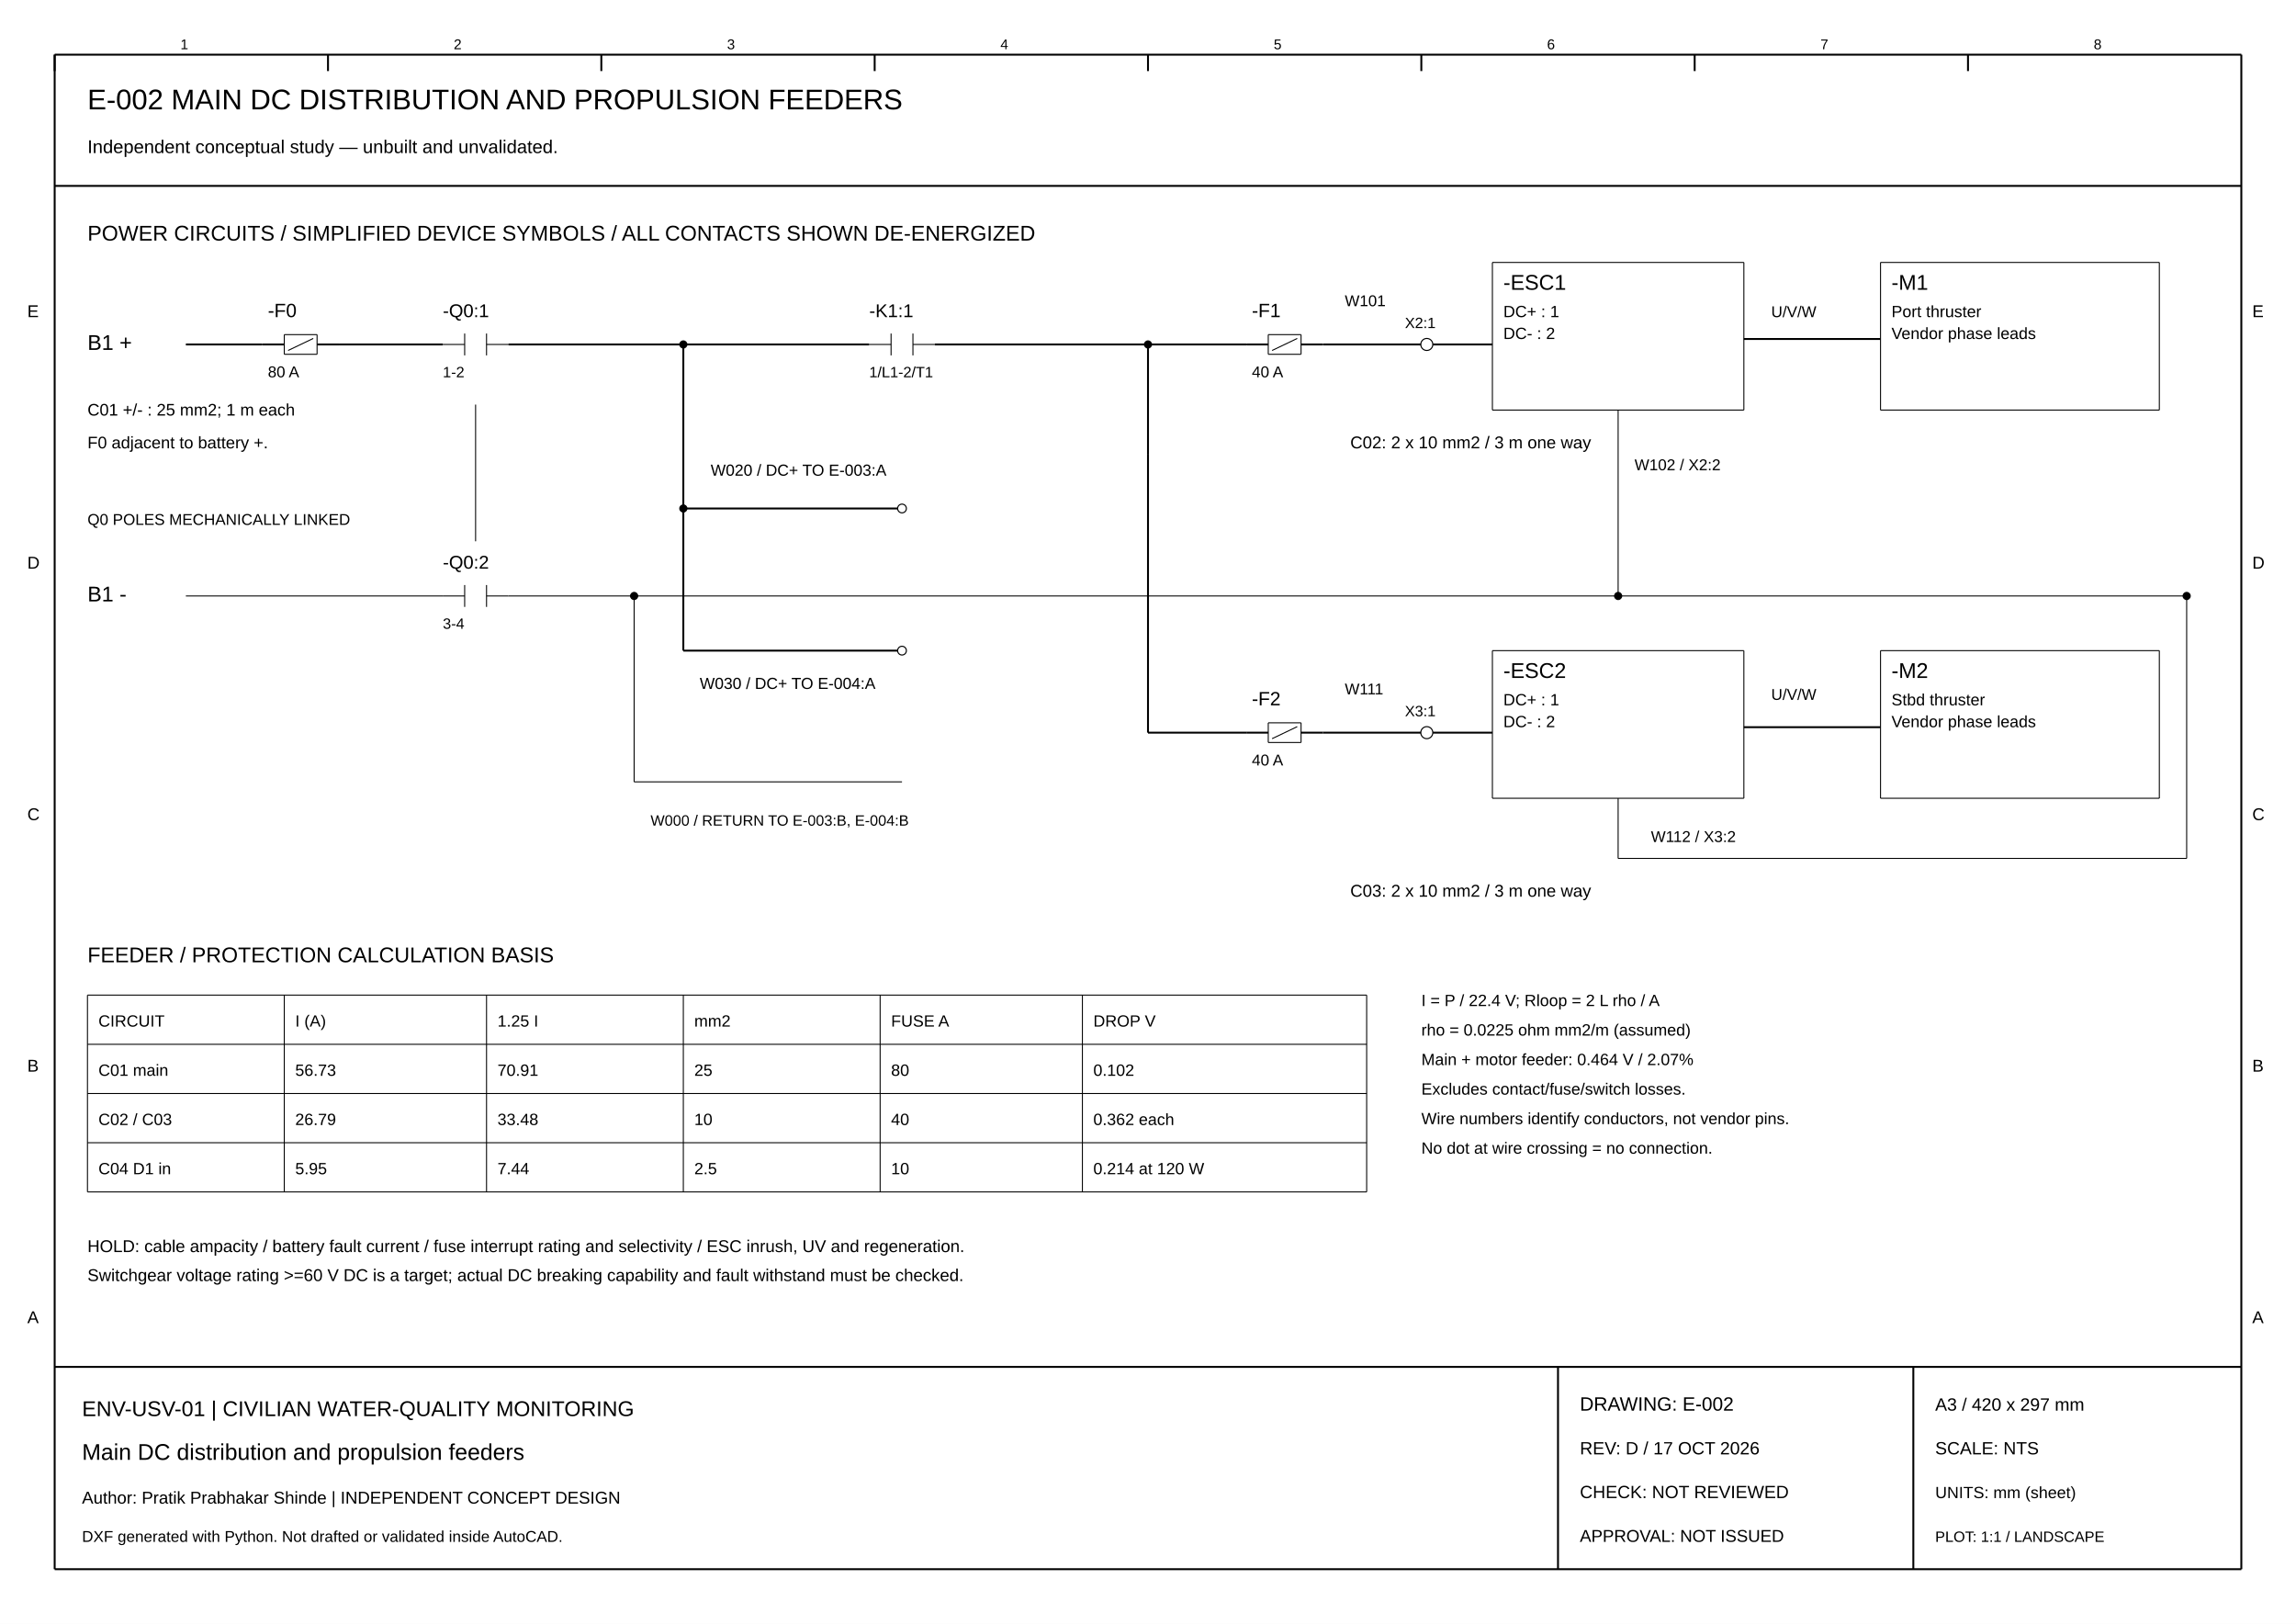
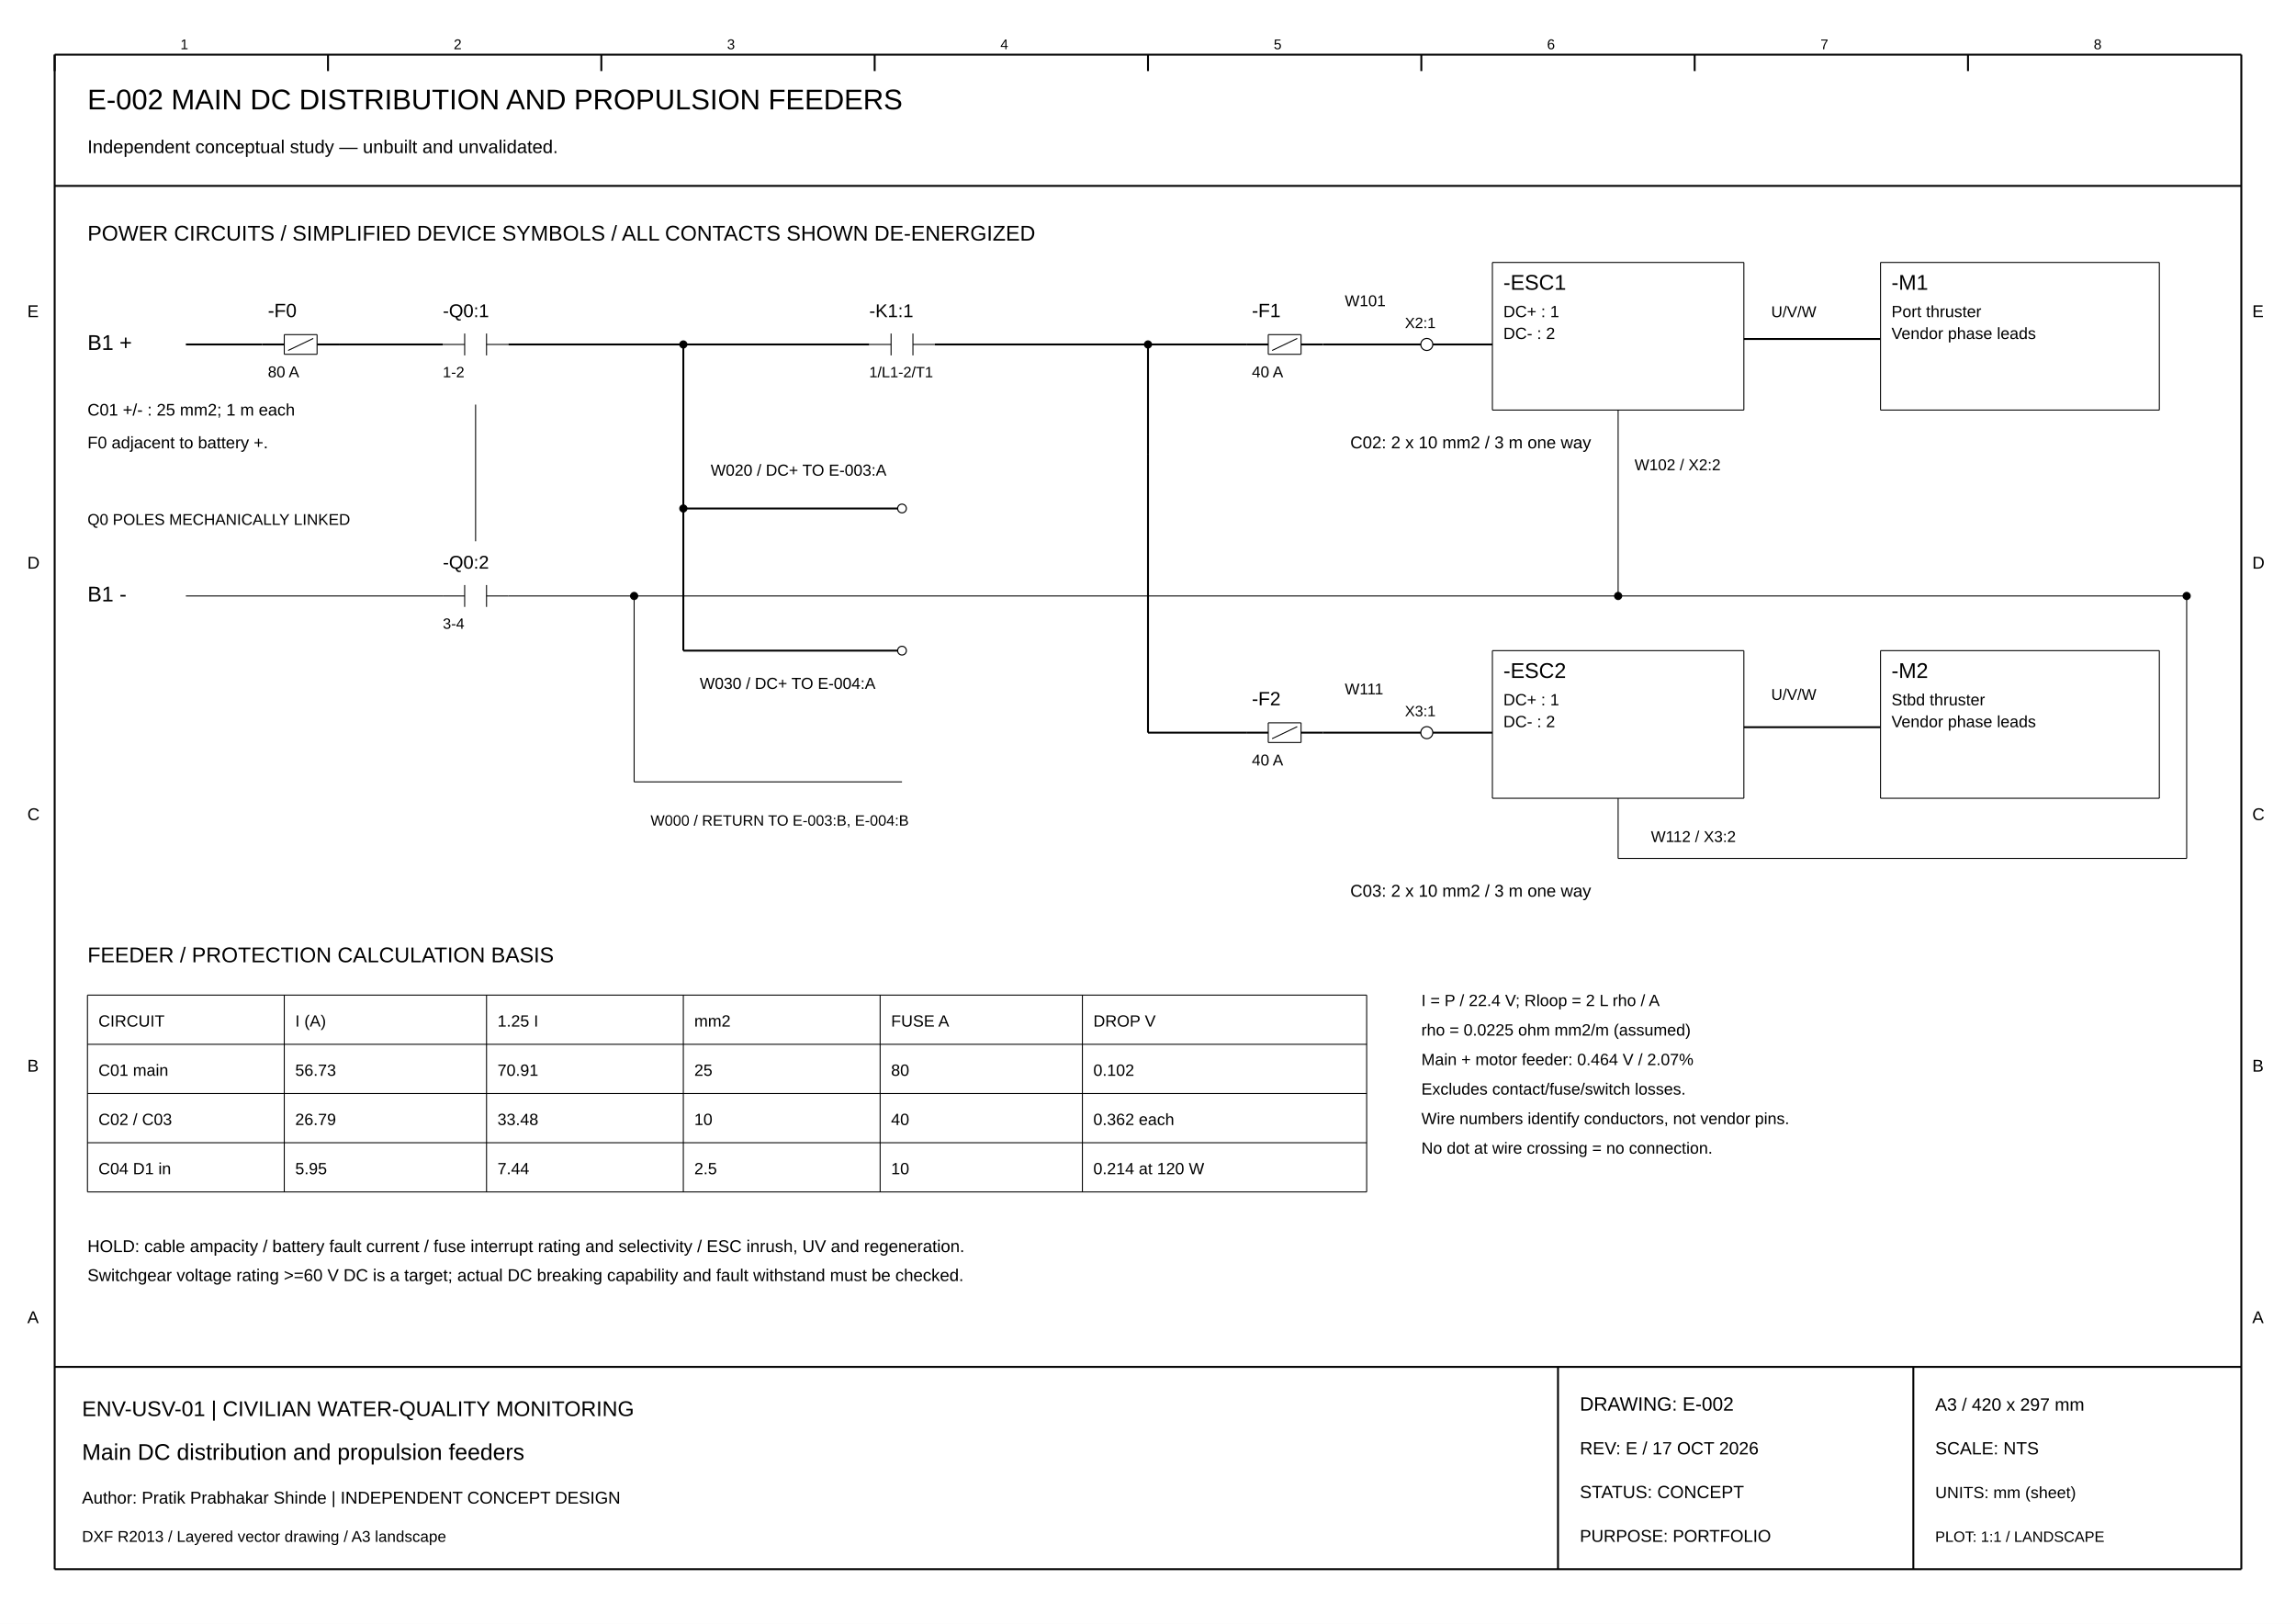
<svg xmlns="http://www.w3.org/2000/svg" viewBox="0 0 420 297" width="1680" height="1188">
  <rect width="420" height="297" fill="white" />
  <line x1="10" y1="287" x2="410" y2="287" stroke="black" stroke-width="0.35" />
  <line x1="410" y1="287" x2="410" y2="10" stroke="black" stroke-width="0.35" />
  <line x1="410" y1="10" x2="10" y2="10" stroke="black" stroke-width="0.35" />
  <line x1="10" y1="10" x2="10" y2="287" stroke="black" stroke-width="0.35" />
  <line x1="10" y1="13" x2="10" y2="10" stroke="black" stroke-width="0.35" />
  <text x="33" y="9" font-family="Arial,Helvetica,sans-serif" font-size="2.6">1</text>
  <line x1="60" y1="13" x2="60" y2="10" stroke="black" stroke-width="0.35" />
  <text x="83" y="9" font-family="Arial,Helvetica,sans-serif" font-size="2.6">2</text>
  <line x1="110" y1="13" x2="110" y2="10" stroke="black" stroke-width="0.35" />
  <text x="133" y="9" font-family="Arial,Helvetica,sans-serif" font-size="2.6">3</text>
  <line x1="160" y1="13" x2="160" y2="10" stroke="black" stroke-width="0.35" />
  <text x="183" y="9" font-family="Arial,Helvetica,sans-serif" font-size="2.6">4</text>
  <line x1="210" y1="13" x2="210" y2="10" stroke="black" stroke-width="0.35" />
  <text x="233" y="9" font-family="Arial,Helvetica,sans-serif" font-size="2.6">5</text>
  <line x1="260" y1="13" x2="260" y2="10" stroke="black" stroke-width="0.35" />
  <text x="283" y="9" font-family="Arial,Helvetica,sans-serif" font-size="2.6">6</text>
  <line x1="310" y1="13" x2="310" y2="10" stroke="black" stroke-width="0.35" />
  <text x="333" y="9" font-family="Arial,Helvetica,sans-serif" font-size="2.6">7</text>
  <line x1="360" y1="13" x2="360" y2="10" stroke="black" stroke-width="0.35" />
  <text x="383" y="9" font-family="Arial,Helvetica,sans-serif" font-size="2.6">8</text>
  <text x="5" y="242" font-family="Arial,Helvetica,sans-serif" font-size="3.12">A</text>
  <text x="412" y="242" font-family="Arial,Helvetica,sans-serif" font-size="3.12">A</text>
  <text x="5" y="196" font-family="Arial,Helvetica,sans-serif" font-size="3.12">B</text>
  <text x="412" y="196" font-family="Arial,Helvetica,sans-serif" font-size="3.12">B</text>
  <text x="5" y="150" font-family="Arial,Helvetica,sans-serif" font-size="3.12">C</text>
  <text x="412" y="150" font-family="Arial,Helvetica,sans-serif" font-size="3.12">C</text>
  <text x="5" y="104" font-family="Arial,Helvetica,sans-serif" font-size="3.12">D</text>
  <text x="412" y="104" font-family="Arial,Helvetica,sans-serif" font-size="3.12">D</text>
  <text x="5" y="58" font-family="Arial,Helvetica,sans-serif" font-size="3.12">E</text>
  <text x="412" y="58" font-family="Arial,Helvetica,sans-serif" font-size="3.12">E</text>
  <text x="16" y="20" font-family="Arial,Helvetica,sans-serif" font-size="5.2">E-002  MAIN DC DISTRIBUTION AND PROPULSION FEEDERS</text>
  <text x="16" y="28" font-family="Arial,Helvetica,sans-serif" font-size="3.38">Independent conceptual study — unbuilt and unvalidated.</text>
  <line x1="10" y1="34" x2="410" y2="34" stroke="black" stroke-width="0.35" />
  <line x1="10" y1="250" x2="410" y2="250" stroke="black" stroke-width="0.35" />
  <text x="15" y="259" font-family="Arial,Helvetica,sans-serif" font-size="3.9">ENV-USV-01  |  CIVILIAN WATER-QUALITY MONITORING</text>
  <text x="15" y="267" font-family="Arial,Helvetica,sans-serif" font-size="4.16">Main DC distribution and propulsion feeders</text>
  <text x="15" y="275" font-family="Arial,Helvetica,sans-serif" font-size="3.12">Author: Pratik Prabhakar Shinde   |   INDEPENDENT CONCEPT DESIGN</text>
-   <text x="15" y="282" font-family="Arial,Helvetica,sans-serif" font-size="2.86">DXF generated with Python. Not drafted or validated inside AutoCAD.</text>
+   <text x="15" y="282" font-family="Arial,Helvetica,sans-serif" font-size="2.86">DXF R2013 / Layered vector drawing / A3 landscape</text>
  <line x1="285" y1="287" x2="285" y2="250" stroke="black" stroke-width="0.35" />
  <line x1="350" y1="287" x2="350" y2="250" stroke="black" stroke-width="0.35" />
  <text x="289" y="258" font-family="Arial,Helvetica,sans-serif" font-size="3.51">DRAWING: E-002</text>
-   <text x="289" y="266" font-family="Arial,Helvetica,sans-serif" font-size="3.25">REV: D / 17 OCT 2026</text>
-   <text x="289" y="274" font-family="Arial,Helvetica,sans-serif" font-size="3.25">CHECK: NOT REVIEWED</text>
-   <text x="289" y="282" font-family="Arial,Helvetica,sans-serif" font-size="3.12">APPROVAL: NOT ISSUED</text>
+   <text x="289" y="266" font-family="Arial,Helvetica,sans-serif" font-size="3.25">REV: E / 17 OCT 2026</text>
+   <text x="289" y="274" font-family="Arial,Helvetica,sans-serif" font-size="3.25">STATUS: CONCEPT</text>
+   <text x="289" y="282" font-family="Arial,Helvetica,sans-serif" font-size="3.12">PURPOSE: PORTFOLIO</text>
  <text x="354" y="258" font-family="Arial,Helvetica,sans-serif" font-size="3.25">A3 / 420 x 297 mm</text>
  <text x="354" y="266" font-family="Arial,Helvetica,sans-serif" font-size="3.25">SCALE: NTS</text>
  <text x="354" y="274" font-family="Arial,Helvetica,sans-serif" font-size="2.99">UNITS: mm (sheet)</text>
  <text x="354" y="282" font-family="Arial,Helvetica,sans-serif" font-size="2.73">PLOT: 1:1 / LANDSCAPE</text>
  <text x="16" y="44" font-family="Arial,Helvetica,sans-serif" font-size="3.9">POWER CIRCUITS / SIMPLIFIED DEVICE SYMBOLS / ALL CONTACTS SHOWN DE-ENERGIZED</text>
  <text x="16" y="64" font-family="Arial,Helvetica,sans-serif" font-size="3.9">B1 +</text>
  <line x1="34" y1="63" x2="48" y2="63" stroke="black" stroke-width="0.35" />
  <line x1="48" y1="63" x2="52" y2="63" stroke="black" stroke-width="0.35" />
  <line x1="52" y1="64.8" x2="58" y2="64.8" stroke="black" stroke-width="0.18" />
  <line x1="58" y1="64.8" x2="58" y2="61.2" stroke="black" stroke-width="0.18" />
  <line x1="58" y1="61.2" x2="52" y2="61.2" stroke="black" stroke-width="0.18" />
  <line x1="52" y1="61.2" x2="52" y2="64.8" stroke="black" stroke-width="0.18" />
  <line x1="52.7" y1="64.1" x2="57.3" y2="61.9" stroke="black" stroke-width="0.18" />
  <line x1="58" y1="63" x2="62" y2="63" stroke="black" stroke-width="0.35" />
  <text x="49" y="58" font-family="Arial,Helvetica,sans-serif" font-size="3.51">-F0</text>
  <text x="49" y="69" font-family="Arial,Helvetica,sans-serif" font-size="2.86">80 A</text>
  <line x1="62" y1="63" x2="81" y2="63" stroke="black" stroke-width="0.35" />
  <line x1="81" y1="63" x2="85" y2="63" stroke="black" stroke-width="0.18" />
  <line x1="89" y1="63" x2="93" y2="63" stroke="black" stroke-width="0.18" />
  <line x1="85" y1="65" x2="85" y2="61" stroke="black" stroke-width="0.18" />
  <line x1="89" y1="65" x2="89" y2="61" stroke="black" stroke-width="0.18" />
  <text x="81" y="58" font-family="Arial,Helvetica,sans-serif" font-size="3.38">-Q0:1</text>
  <text x="81" y="69" font-family="Arial,Helvetica,sans-serif" font-size="2.73">1-2</text>
  <line x1="93" y1="63" x2="125" y2="63" stroke="black" stroke-width="0.35" />
  <text x="16" y="110" font-family="Arial,Helvetica,sans-serif" font-size="3.9">B1 -</text>
  <line x1="34" y1="109" x2="81" y2="109" stroke="black" stroke-width="0.18" />
  <line x1="81" y1="109" x2="85" y2="109" stroke="black" stroke-width="0.18" />
  <line x1="89" y1="109" x2="93" y2="109" stroke="black" stroke-width="0.18" />
  <line x1="85" y1="111" x2="85" y2="107" stroke="black" stroke-width="0.18" />
  <line x1="89" y1="111" x2="89" y2="107" stroke="black" stroke-width="0.18" />
  <text x="81" y="104" font-family="Arial,Helvetica,sans-serif" font-size="3.38">-Q0:2</text>
  <text x="81" y="115" font-family="Arial,Helvetica,sans-serif" font-size="2.73">3-4</text>
  <line x1="93" y1="109" x2="400" y2="109" stroke="black" stroke-width="0.18" />
  <line x1="87" y1="99" x2="87" y2="74" stroke="black" stroke-width="0.18" />
  <text x="16" y="96" font-family="Arial,Helvetica,sans-serif" font-size="2.86">Q0 POLES MECHANICALLY LINKED</text>
  <text x="16" y="76" font-family="Arial,Helvetica,sans-serif" font-size="3.055">C01 +/- : 25 mm2; 1 m each</text>
  <text x="16" y="82" font-family="Arial,Helvetica,sans-serif" font-size="3.055">F0 adjacent to battery +.</text>
  <line x1="125" y1="63" x2="125" y2="93" stroke="black" stroke-width="0.35" />
  <circle cx="125" cy="63" r="0.65" fill="black" stroke="black" stroke-width=".2" />
  <line x1="125" y1="63" x2="159" y2="63" stroke="black" stroke-width="0.35" />
  <line x1="159" y1="63" x2="163" y2="63" stroke="black" stroke-width="0.18" />
  <line x1="167" y1="63" x2="171" y2="63" stroke="black" stroke-width="0.18" />
  <line x1="163" y1="65" x2="163" y2="61" stroke="black" stroke-width="0.18" />
  <line x1="167" y1="65" x2="167" y2="61" stroke="black" stroke-width="0.18" />
  <text x="159" y="58" font-family="Arial,Helvetica,sans-serif" font-size="3.38">-K1:1</text>
  <text x="159" y="69" font-family="Arial,Helvetica,sans-serif" font-size="2.73">1/L1-2/T1</text>
  <line x1="171" y1="63" x2="210" y2="63" stroke="black" stroke-width="0.35" />
  <line x1="210" y1="63" x2="210" y2="83" stroke="black" stroke-width="0.35" />
  <circle cx="210" cy="63" r="0.65" fill="black" stroke="black" stroke-width=".2" />
  <line x1="210" y1="63" x2="228" y2="63" stroke="black" stroke-width="0.35" />
  <line x1="228" y1="63" x2="232" y2="63" stroke="black" stroke-width="0.35" />
  <line x1="232" y1="64.8" x2="238" y2="64.8" stroke="black" stroke-width="0.18" />
  <line x1="238" y1="64.8" x2="238" y2="61.2" stroke="black" stroke-width="0.18" />
  <line x1="238" y1="61.2" x2="232" y2="61.2" stroke="black" stroke-width="0.18" />
  <line x1="232" y1="61.2" x2="232" y2="64.8" stroke="black" stroke-width="0.18" />
  <line x1="232.7" y1="64.1" x2="237.3" y2="61.9" stroke="black" stroke-width="0.18" />
  <line x1="238" y1="63" x2="242" y2="63" stroke="black" stroke-width="0.35" />
  <text x="229" y="58" font-family="Arial,Helvetica,sans-serif" font-size="3.51">-F1</text>
  <text x="229" y="69" font-family="Arial,Helvetica,sans-serif" font-size="2.86">40 A</text>
  <line x1="242" y1="63" x2="273" y2="63" stroke="black" stroke-width="0.35" />
  <circle cx="261" cy="63" r="1.1" fill="white" stroke="black" stroke-width=".2" />
  <text x="257" y="60" font-family="Arial,Helvetica,sans-serif" font-size="2.73">X2:1</text>
  <text x="246" y="56" font-family="Arial,Helvetica,sans-serif" font-size="2.86">W101</text>
  <line x1="273" y1="75" x2="319" y2="75" stroke="black" stroke-width="0.18" />
  <line x1="319" y1="75" x2="319" y2="48" stroke="black" stroke-width="0.18" />
  <line x1="319" y1="48" x2="273" y2="48" stroke="black" stroke-width="0.18" />
  <line x1="273" y1="48" x2="273" y2="75" stroke="black" stroke-width="0.18" />
  <text x="275" y="53" font-family="Arial,Helvetica,sans-serif" font-size="3.9">-ESC1</text>
  <text x="275" y="58" font-family="Arial,Helvetica,sans-serif" font-size="2.99">DC+ : 1</text>
  <text x="275" y="62" font-family="Arial,Helvetica,sans-serif" font-size="2.99">DC- : 2</text>
  <line x1="296" y1="75" x2="296" y2="109" stroke="black" stroke-width="0.18" />
  <circle cx="296" cy="109" r="0.65" fill="black" stroke="black" stroke-width=".2" />
  <line x1="319" y1="62" x2="344" y2="62" stroke="black" stroke-width="0.35" />
  <line x1="344" y1="75" x2="395" y2="75" stroke="black" stroke-width="0.18" />
  <line x1="395" y1="75" x2="395" y2="48" stroke="black" stroke-width="0.18" />
  <line x1="395" y1="48" x2="344" y2="48" stroke="black" stroke-width="0.18" />
  <line x1="344" y1="48" x2="344" y2="75" stroke="black" stroke-width="0.18" />
  <text x="346" y="53" font-family="Arial,Helvetica,sans-serif" font-size="3.9">-M1</text>
  <text x="346" y="58" font-family="Arial,Helvetica,sans-serif" font-size="2.99">Port thruster</text>
  <text x="346" y="62" font-family="Arial,Helvetica,sans-serif" font-size="2.99">Vendor phase leads</text>
  <text x="324" y="58" font-family="Arial,Helvetica,sans-serif" font-size="2.86">U/V/W</text>
  <text x="299" y="86" font-family="Arial,Helvetica,sans-serif" font-size="2.86">W102 / X2:2</text>
  <text x="247" y="82" font-family="Arial,Helvetica,sans-serif" font-size="3.12">C02: 2 x 10 mm2 / 3 m one way</text>
  <line x1="210" y1="83" x2="210" y2="134" stroke="black" stroke-width="0.35" />
  <line x1="210" y1="134" x2="228" y2="134" stroke="black" stroke-width="0.35" />
  <line x1="228" y1="134" x2="232" y2="134" stroke="black" stroke-width="0.35" />
  <line x1="232" y1="135.8" x2="238" y2="135.8" stroke="black" stroke-width="0.18" />
  <line x1="238" y1="135.8" x2="238" y2="132.2" stroke="black" stroke-width="0.18" />
  <line x1="238" y1="132.2" x2="232" y2="132.2" stroke="black" stroke-width="0.18" />
  <line x1="232" y1="132.2" x2="232" y2="135.8" stroke="black" stroke-width="0.18" />
  <line x1="232.7" y1="135.1" x2="237.3" y2="132.9" stroke="black" stroke-width="0.18" />
  <line x1="238" y1="134" x2="242" y2="134" stroke="black" stroke-width="0.35" />
  <text x="229" y="129" font-family="Arial,Helvetica,sans-serif" font-size="3.51">-F2</text>
  <text x="229" y="140" font-family="Arial,Helvetica,sans-serif" font-size="2.86">40 A</text>
  <line x1="242" y1="134" x2="273" y2="134" stroke="black" stroke-width="0.35" />
  <circle cx="261" cy="134" r="1.1" fill="white" stroke="black" stroke-width=".2" />
  <text x="257" y="131" font-family="Arial,Helvetica,sans-serif" font-size="2.73">X3:1</text>
  <text x="246" y="127" font-family="Arial,Helvetica,sans-serif" font-size="2.86">W111</text>
  <line x1="273" y1="146" x2="319" y2="146" stroke="black" stroke-width="0.18" />
  <line x1="319" y1="146" x2="319" y2="119" stroke="black" stroke-width="0.18" />
  <line x1="319" y1="119" x2="273" y2="119" stroke="black" stroke-width="0.18" />
  <line x1="273" y1="119" x2="273" y2="146" stroke="black" stroke-width="0.18" />
  <text x="275" y="124" font-family="Arial,Helvetica,sans-serif" font-size="3.9">-ESC2</text>
  <text x="275" y="129" font-family="Arial,Helvetica,sans-serif" font-size="2.99">DC+ : 1</text>
  <text x="275" y="133" font-family="Arial,Helvetica,sans-serif" font-size="2.99">DC- : 2</text>
  <line x1="296" y1="146" x2="296" y2="157" stroke="black" stroke-width="0.18" />
  <line x1="296" y1="157" x2="400" y2="157" stroke="black" stroke-width="0.18" />
  <line x1="400" y1="157" x2="400" y2="109" stroke="black" stroke-width="0.18" />
  <circle cx="400" cy="109" r="0.65" fill="black" stroke="black" stroke-width=".2" />
  <text x="302" y="154" font-family="Arial,Helvetica,sans-serif" font-size="2.86">W112 / X3:2</text>
  <line x1="319" y1="133" x2="344" y2="133" stroke="black" stroke-width="0.35" />
  <line x1="344" y1="146" x2="395" y2="146" stroke="black" stroke-width="0.18" />
  <line x1="395" y1="146" x2="395" y2="119" stroke="black" stroke-width="0.18" />
  <line x1="395" y1="119" x2="344" y2="119" stroke="black" stroke-width="0.18" />
  <line x1="344" y1="119" x2="344" y2="146" stroke="black" stroke-width="0.18" />
  <text x="346" y="124" font-family="Arial,Helvetica,sans-serif" font-size="3.9">-M2</text>
  <text x="346" y="129" font-family="Arial,Helvetica,sans-serif" font-size="2.99">Stbd thruster</text>
  <text x="346" y="133" font-family="Arial,Helvetica,sans-serif" font-size="2.99">Vendor phase leads</text>
  <text x="324" y="128" font-family="Arial,Helvetica,sans-serif" font-size="2.86">U/V/W</text>
  <text x="247" y="164" font-family="Arial,Helvetica,sans-serif" font-size="3.12">C03: 2 x 10 mm2 / 3 m one way</text>
  <line x1="125" y1="93" x2="165" y2="93" stroke="black" stroke-width="0.35" />
  <text x="130" y="87" font-family="Arial,Helvetica,sans-serif" font-size="2.925">W020 / DC+ TO E-003:A</text>
  <circle cx="165" cy="93" r="0.8" fill="white" stroke="black" stroke-width=".2" />
  <circle cx="125" cy="93" r="0.65" fill="black" stroke="black" stroke-width=".2" />
  <line x1="125" y1="93" x2="125" y2="119" stroke="black" stroke-width="0.35" />
  <line x1="125" y1="119" x2="165" y2="119" stroke="black" stroke-width="0.35" />
  <text x="128" y="126" font-family="Arial,Helvetica,sans-serif" font-size="2.925">W030 / DC+ TO E-004:A</text>
  <circle cx="165" cy="119" r="0.8" fill="white" stroke="black" stroke-width=".2" />
  <line x1="116" y1="109" x2="116" y2="143" stroke="black" stroke-width="0.18" />
  <circle cx="116" cy="109" r="0.65" fill="black" stroke="black" stroke-width=".2" />
  <line x1="116" y1="143" x2="165" y2="143" stroke="black" stroke-width="0.18" />
  <text x="119" y="151" font-family="Arial,Helvetica,sans-serif" font-size="2.73">W000 / RETURN TO E-003:B, E-004:B</text>
  <text x="16" y="176" font-family="Arial,Helvetica,sans-serif" font-size="3.9">FEEDER / PROTECTION CALCULATION BASIS</text>
  <line x1="16" y1="218" x2="250" y2="218" stroke="black" stroke-width="0.18" />
  <line x1="250" y1="218" x2="250" y2="182" stroke="black" stroke-width="0.18" />
  <line x1="250" y1="182" x2="16" y2="182" stroke="black" stroke-width="0.18" />
  <line x1="16" y1="182" x2="16" y2="218" stroke="black" stroke-width="0.18" />
  <line x1="52" y1="218" x2="52" y2="182" stroke="black" stroke-width="0.18" />
  <line x1="89" y1="218" x2="89" y2="182" stroke="black" stroke-width="0.18" />
  <line x1="125" y1="218" x2="125" y2="182" stroke="black" stroke-width="0.18" />
  <line x1="161" y1="218" x2="161" y2="182" stroke="black" stroke-width="0.18" />
  <line x1="198" y1="218" x2="198" y2="182" stroke="black" stroke-width="0.18" />
  <line x1="16" y1="191" x2="250" y2="191" stroke="black" stroke-width="0.18" />
  <line x1="16" y1="200" x2="250" y2="200" stroke="black" stroke-width="0.18" />
  <line x1="16" y1="209" x2="250" y2="209" stroke="black" stroke-width="0.18" />
  <text x="18" y="187.76" font-family="Arial,Helvetica,sans-serif" font-size="2.99">CIRCUIT</text>
  <text x="54" y="187.76" font-family="Arial,Helvetica,sans-serif" font-size="2.99">I (A)</text>
  <text x="91" y="187.76" font-family="Arial,Helvetica,sans-serif" font-size="2.99">1.25 I</text>
  <text x="127" y="187.76" font-family="Arial,Helvetica,sans-serif" font-size="2.99">mm2</text>
  <text x="163" y="187.76" font-family="Arial,Helvetica,sans-serif" font-size="2.99">FUSE A</text>
  <text x="200" y="187.76" font-family="Arial,Helvetica,sans-serif" font-size="2.99">DROP V</text>
  <text x="18" y="196.76" font-family="Arial,Helvetica,sans-serif" font-size="2.99">C01 main</text>
  <text x="54" y="196.76" font-family="Arial,Helvetica,sans-serif" font-size="2.99">56.73</text>
  <text x="91" y="196.76" font-family="Arial,Helvetica,sans-serif" font-size="2.99">70.91</text>
  <text x="127" y="196.76" font-family="Arial,Helvetica,sans-serif" font-size="2.99">25</text>
  <text x="163" y="196.76" font-family="Arial,Helvetica,sans-serif" font-size="2.99">80</text>
  <text x="200" y="196.76" font-family="Arial,Helvetica,sans-serif" font-size="2.99">0.102</text>
  <text x="18" y="205.76" font-family="Arial,Helvetica,sans-serif" font-size="2.99">C02 / C03</text>
  <text x="54" y="205.76" font-family="Arial,Helvetica,sans-serif" font-size="2.99">26.79</text>
  <text x="91" y="205.76" font-family="Arial,Helvetica,sans-serif" font-size="2.99">33.48</text>
  <text x="127" y="205.76" font-family="Arial,Helvetica,sans-serif" font-size="2.99">10</text>
  <text x="163" y="205.76" font-family="Arial,Helvetica,sans-serif" font-size="2.99">40</text>
  <text x="200" y="205.76" font-family="Arial,Helvetica,sans-serif" font-size="2.99">0.362 each</text>
  <text x="18" y="214.76" font-family="Arial,Helvetica,sans-serif" font-size="2.99">C04 D1 in</text>
  <text x="54" y="214.76" font-family="Arial,Helvetica,sans-serif" font-size="2.99">5.95</text>
  <text x="91" y="214.76" font-family="Arial,Helvetica,sans-serif" font-size="2.99">7.44</text>
  <text x="127" y="214.76" font-family="Arial,Helvetica,sans-serif" font-size="2.99">2.5</text>
  <text x="163" y="214.76" font-family="Arial,Helvetica,sans-serif" font-size="2.99">10</text>
  <text x="200" y="214.76" font-family="Arial,Helvetica,sans-serif" font-size="2.99">0.214 at 120 W</text>
  <text x="260" y="184.0" font-family="Arial,Helvetica,sans-serif" font-size="2.99">I = P / 22.4 V; Rloop = 2 L rho / A</text>
  <text x="260" y="189.4" font-family="Arial,Helvetica,sans-serif" font-size="2.99">rho = 0.0225 ohm mm2/m (assumed)</text>
  <text x="260" y="194.8" font-family="Arial,Helvetica,sans-serif" font-size="2.99">Main + motor feeder: 0.464 V / 2.07%</text>
  <text x="260" y="200.2" font-family="Arial,Helvetica,sans-serif" font-size="2.99">Excludes contact/fuse/switch losses.</text>
  <text x="260" y="205.6" font-family="Arial,Helvetica,sans-serif" font-size="2.99">Wire numbers identify conductors, not vendor pins.</text>
  <text x="260" y="211.0" font-family="Arial,Helvetica,sans-serif" font-size="2.99">No dot at wire crossing = no connection.</text>
  <text x="16" y="229.0" font-family="Arial,Helvetica,sans-serif" font-size="3.12">HOLD: cable ampacity / battery fault current / fuse interrupt rating and selectivity / ESC inrush, UV and regeneration.</text>
  <text x="16" y="234.3" font-family="Arial,Helvetica,sans-serif" font-size="3.12">Switchgear voltage rating &gt;=60 V DC is a target; actual DC breaking capability and fault withstand must be checked.</text>
</svg>
